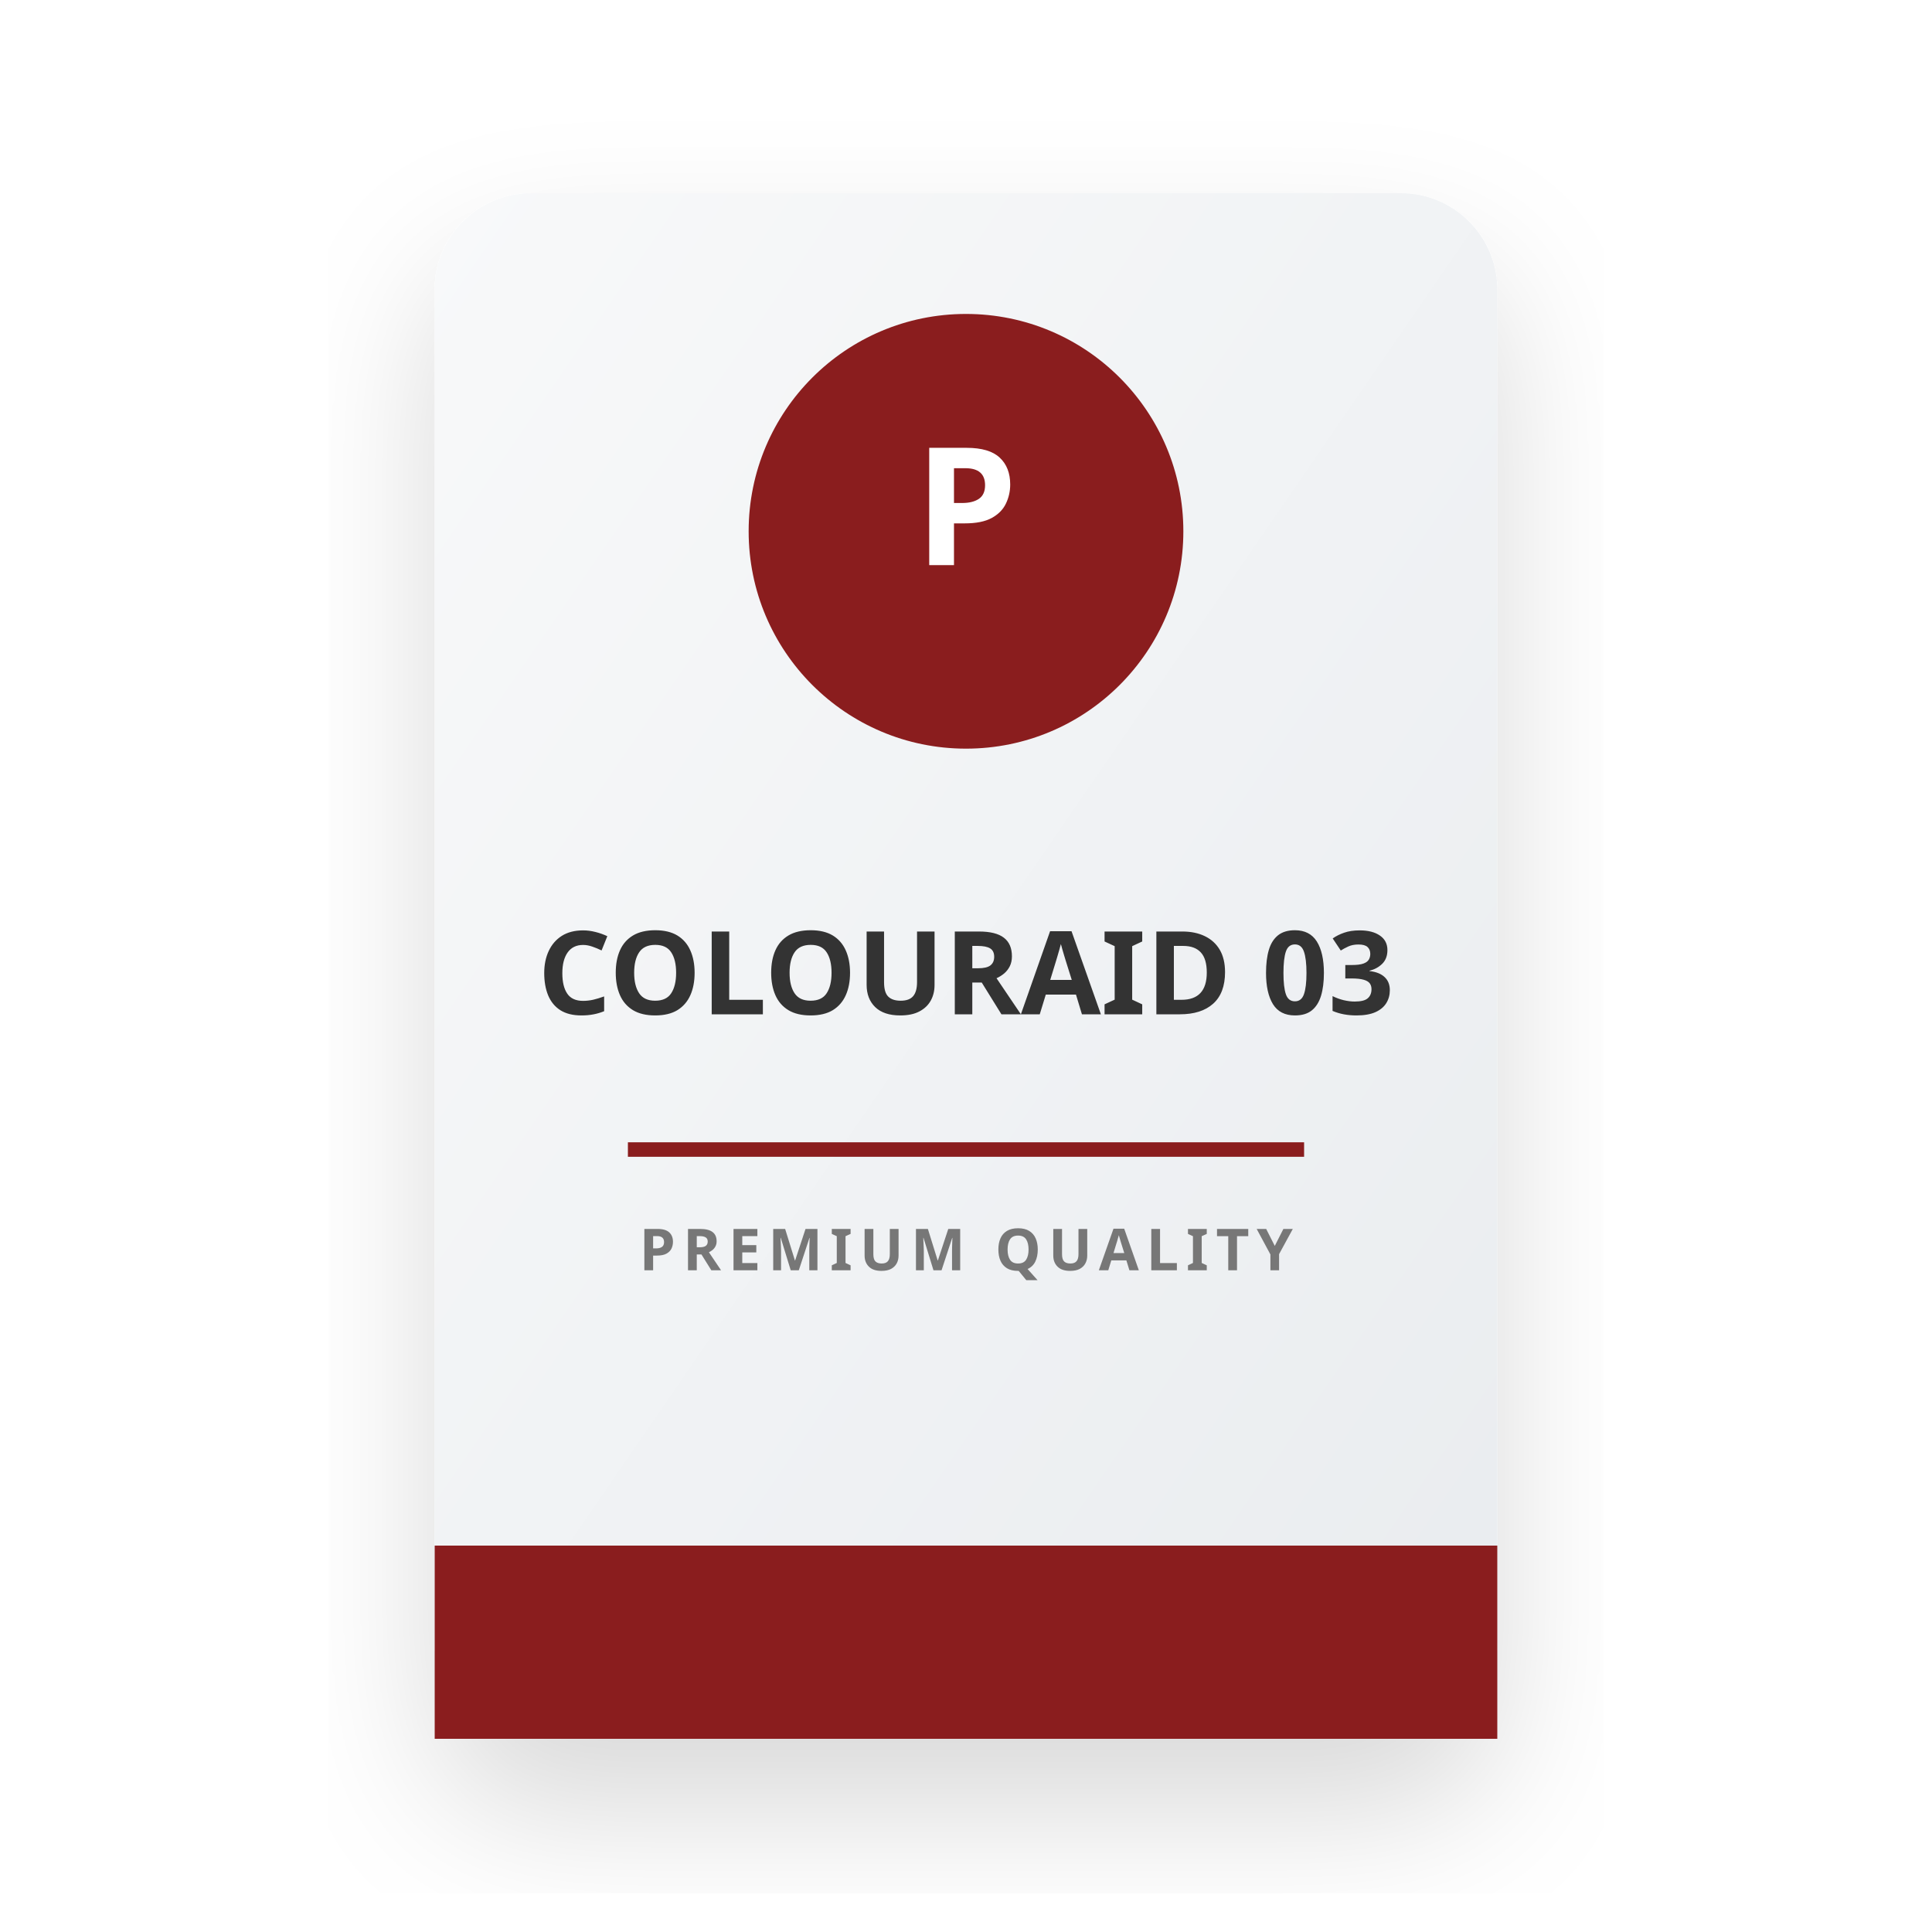
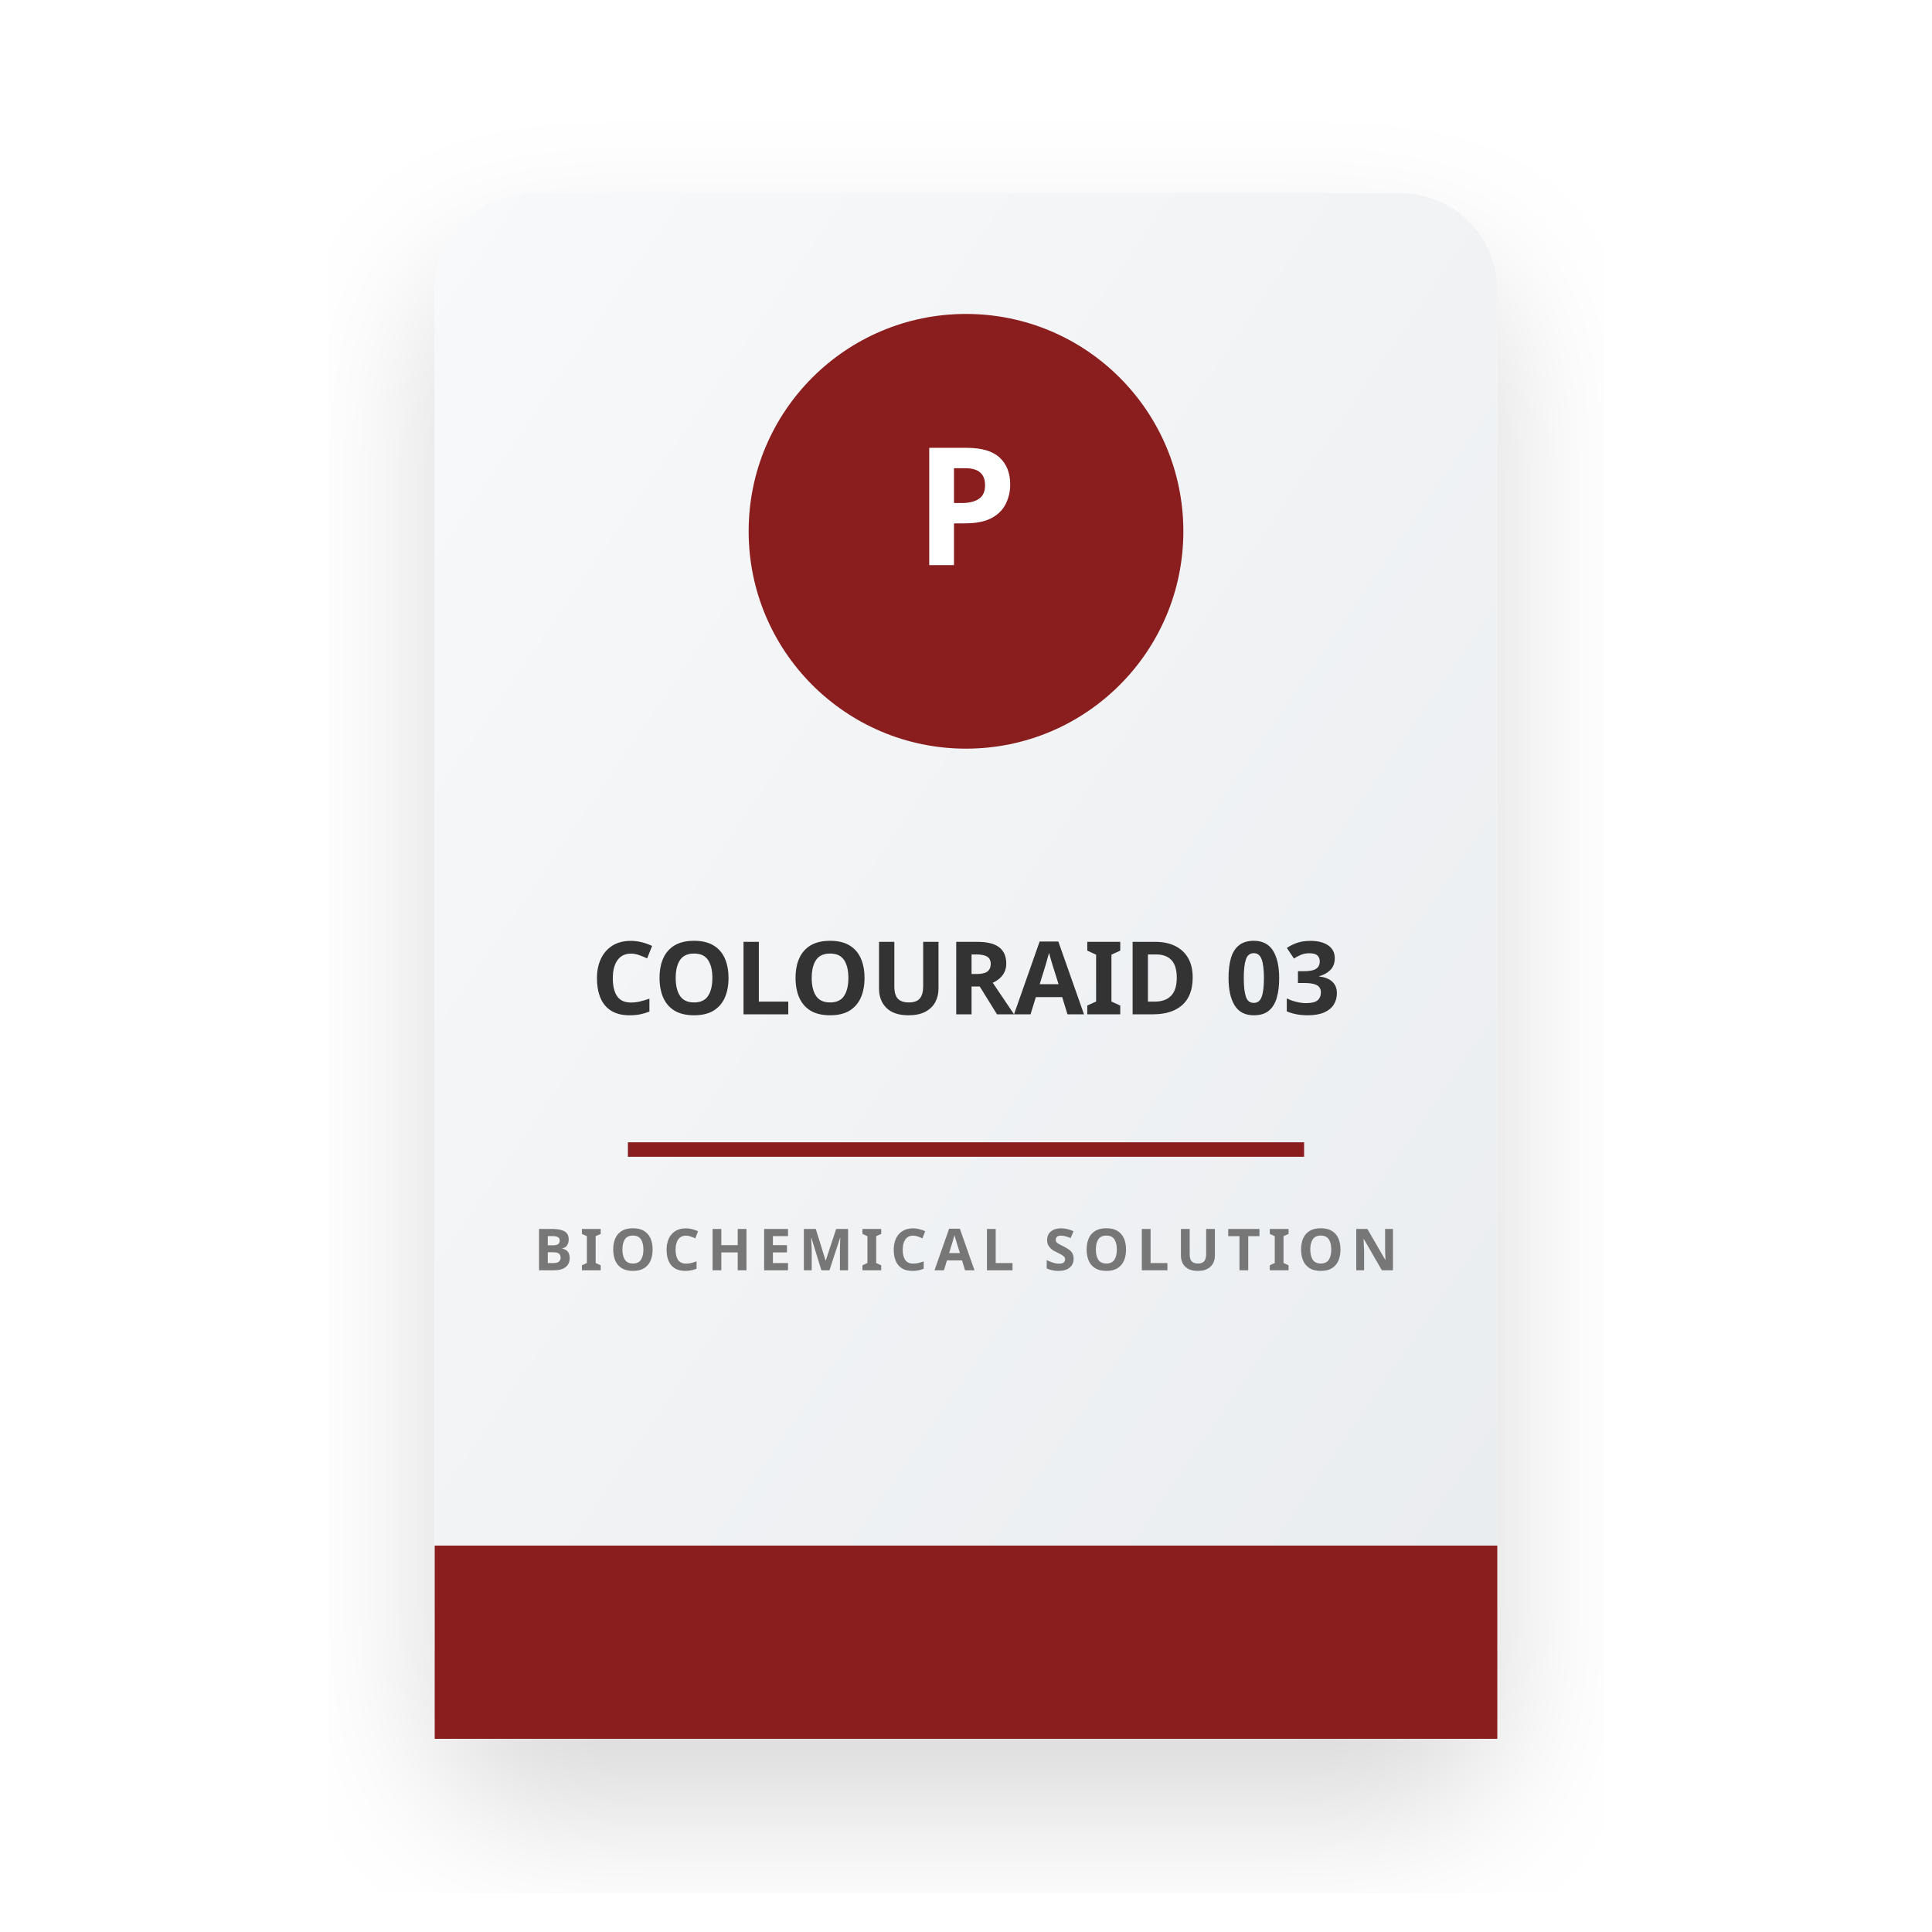
<svg xmlns="http://www.w3.org/2000/svg" width="400" height="400" viewBox="0 0 400 400">
  <defs>
    <linearGradient id="grad" x1="0%" y1="0%" x2="100%" y2="100%">
      <stop offset="0%" style="stop-color:#f8f9fa;stop-opacity:1" />
      <stop offset="100%" style="stop-color:#e9ecef;stop-opacity:1" />
    </linearGradient>
    <filter id="shadow">
      <feDropShadow dx="0" dy="15" stdDeviation="15" flood-opacity="0.15" />
    </filter>
  </defs>
  <rect width="400" height="400" fill="#ffffff" />
  <rect x="90" y="40" width="220" height="320" rx="20" ry="20" fill="url(#grad)" filter="url(#shadow)" />
  <rect x="90" y="320" width="220" height="40" rx="0" ry="0" fill="#8a1d1e" />
  <circle cx="200" cy="110" r="45" fill="#8a1d1e" />
  <text x="200" y="117" font-family="sans-serif" font-weight="bold" font-size="34" fill="#ffffff" text-anchor="middle">P</text>
-   <text x="200" y="210" font-family="sans-serif" font-weight="bold" font-size="24" fill="#333333" text-anchor="middle">COLOURAID 03</text>
+   <text x="200" y="210" font-family="sans-serif" font-weight="bold" font-size="21" fill="#333333" text-anchor="middle">COLOURAID 03</text>
  <line x1="130" y1="238" x2="270" y2="238" stroke="#8a1d1e" stroke-width="3" />
-   <text x="200" y="263" font-family="sans-serif" font-weight="bold" font-size="12" fill="#777777" text-anchor="middle" letter-spacing="1.5">PREMIUM QUALITY</text>
+   <text x="200" y="263" font-family="sans-serif" font-weight="bold" font-size="12" fill="#777777" text-anchor="middle" letter-spacing="1.5">BIOCHEMICAL SOLUTION</text>
</svg>
